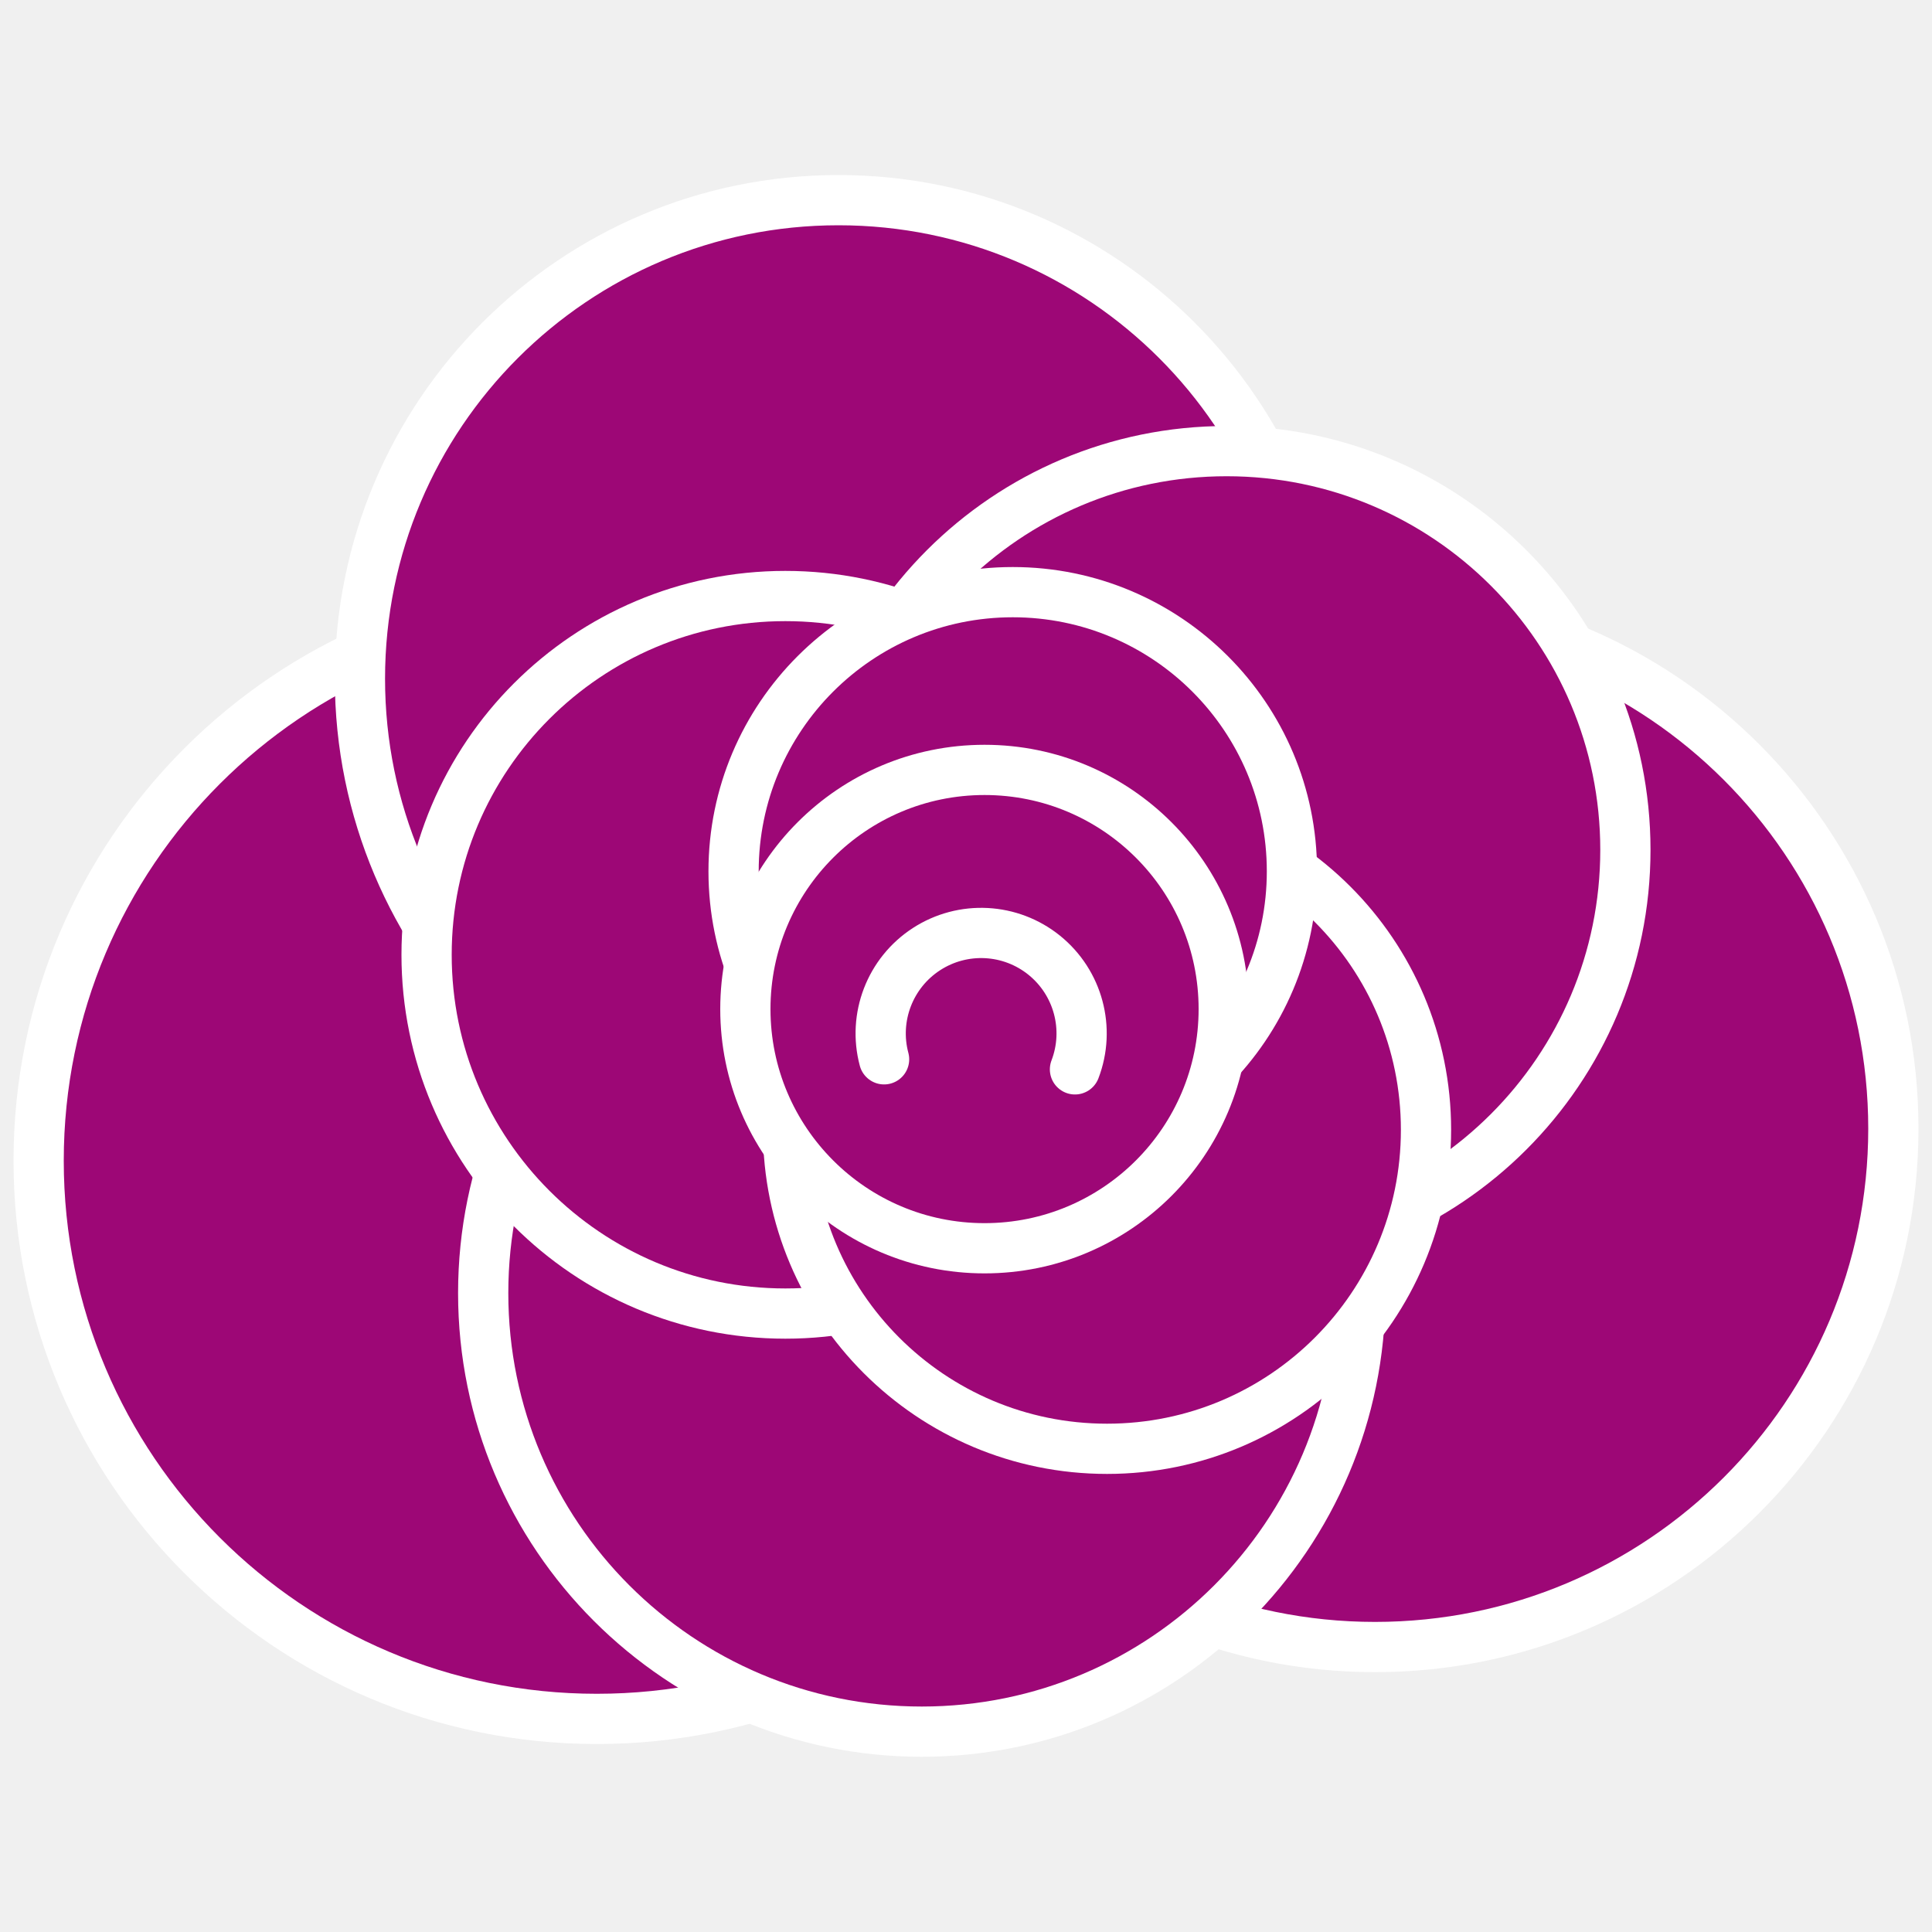
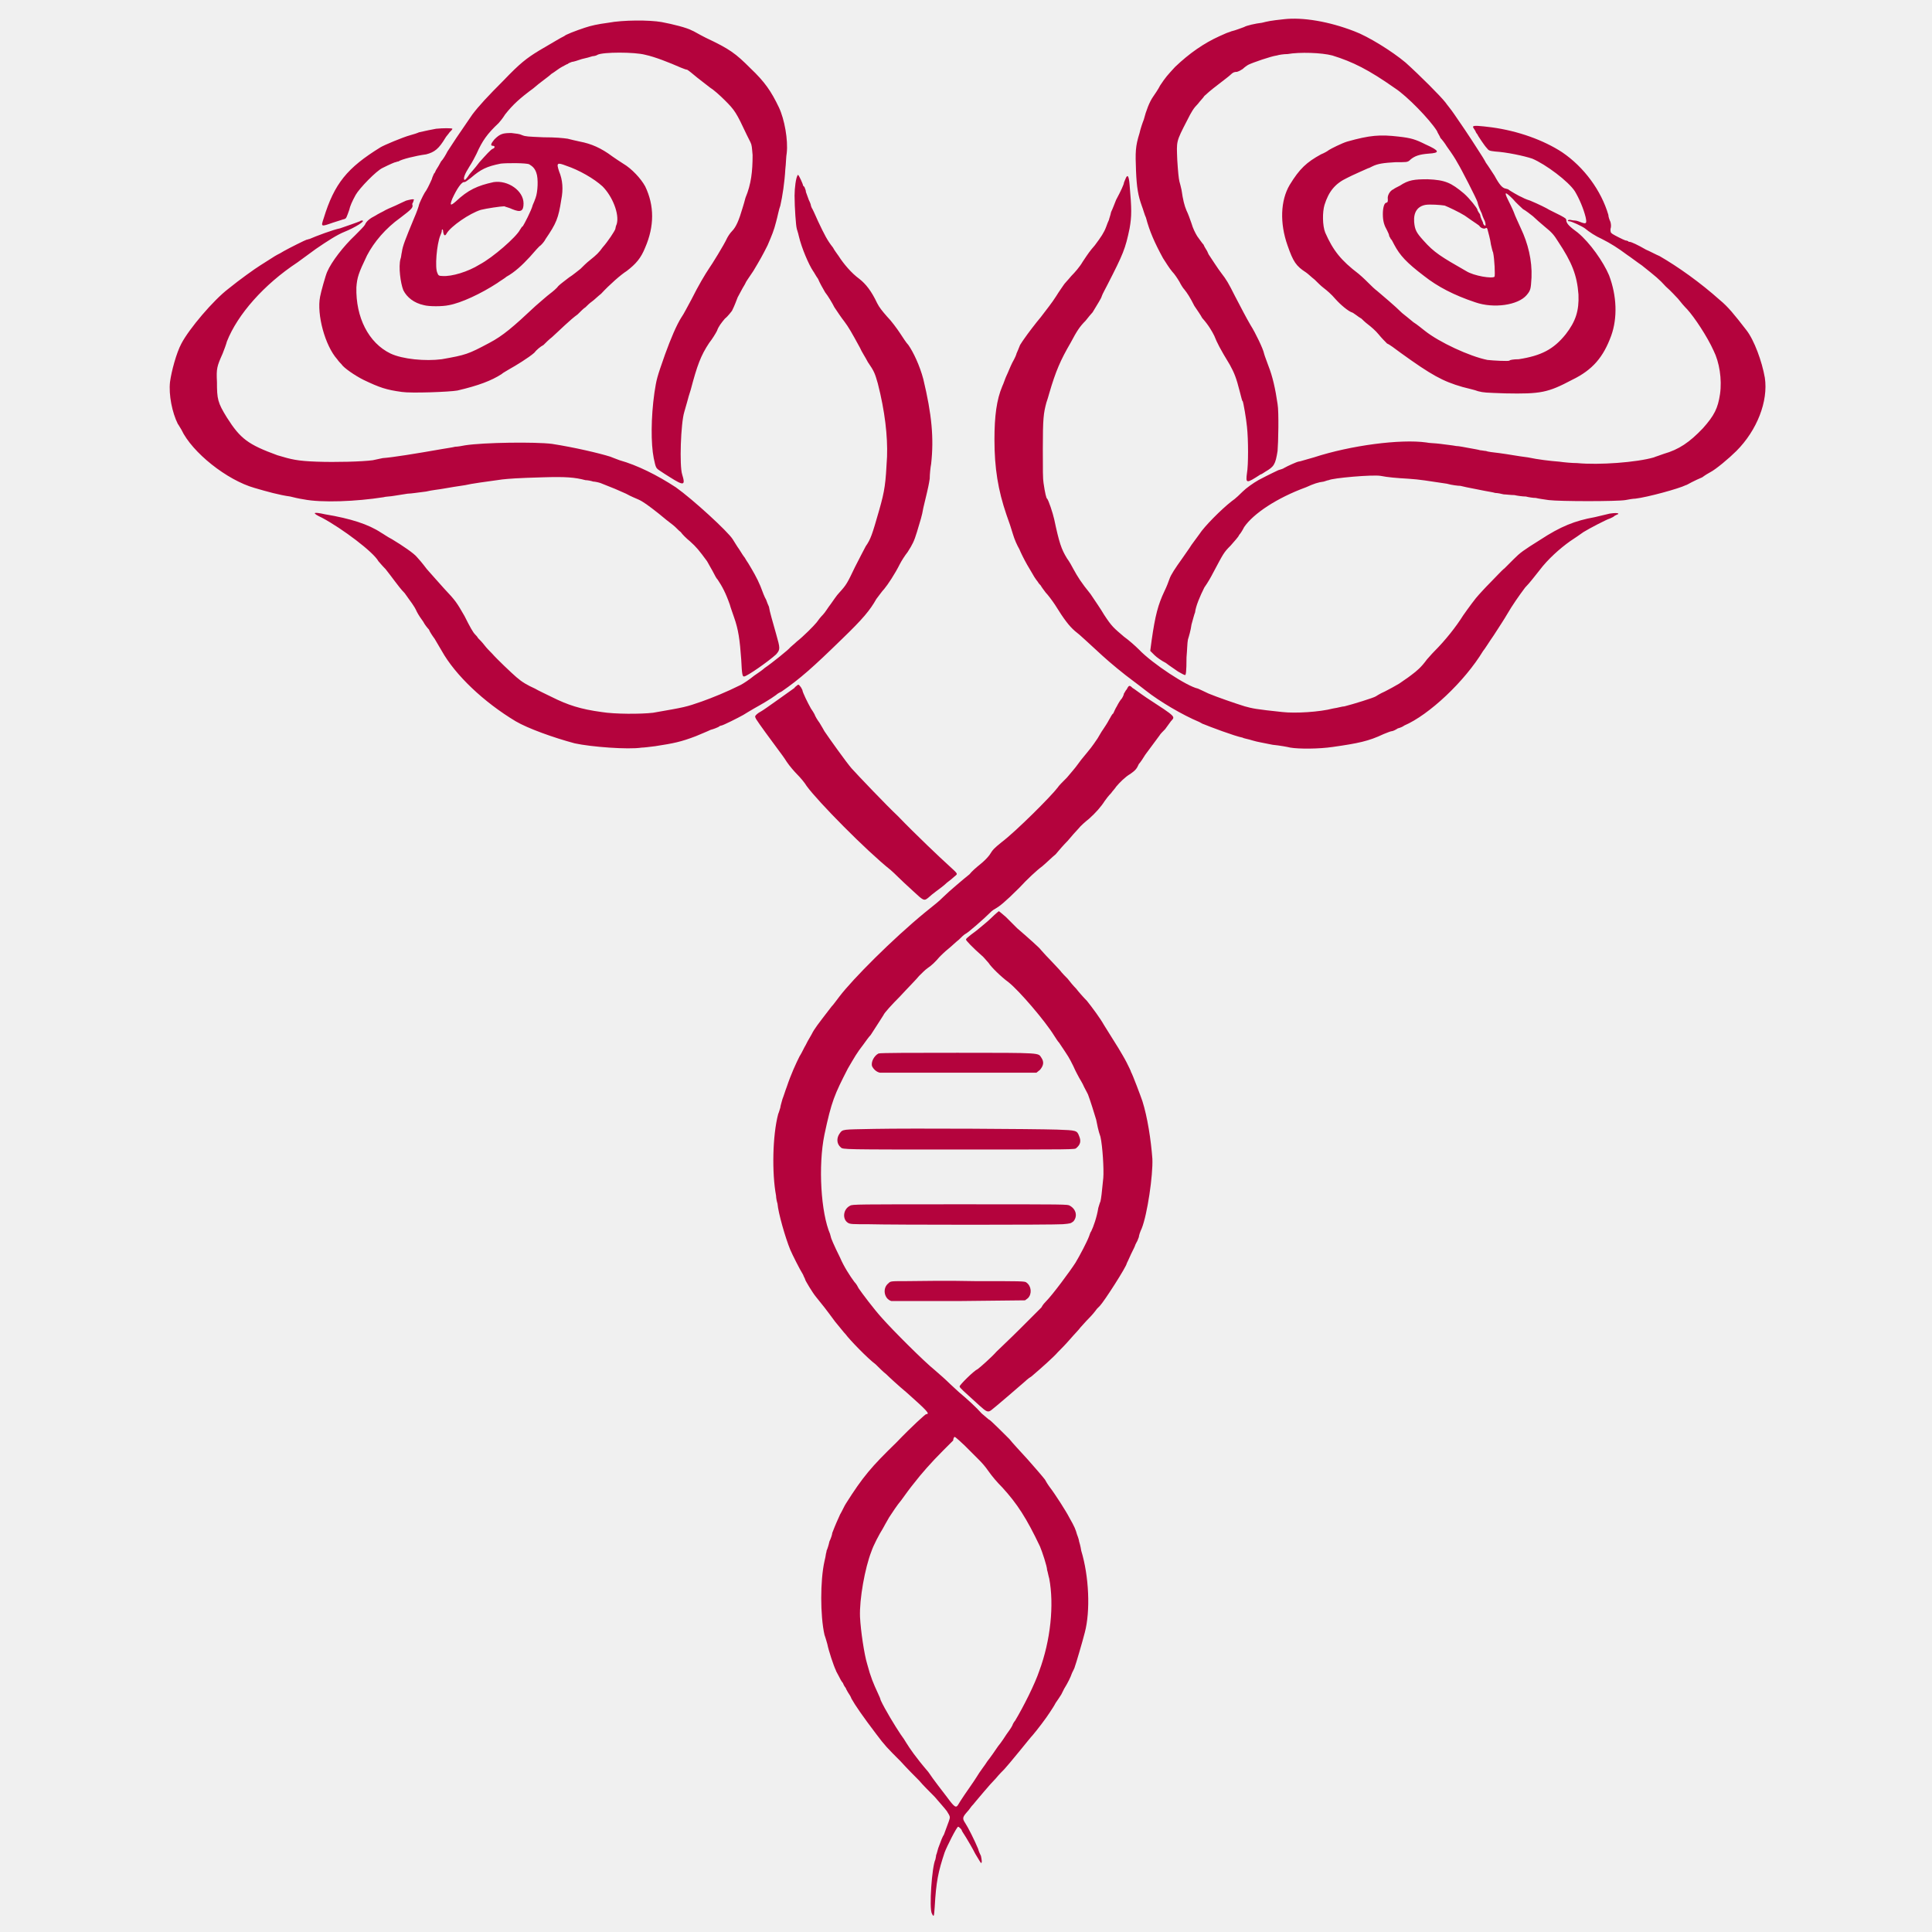
- <svg xmlns="http://www.w3.org/2000/svg" viewBox="0 0 100 100" fill="#9D0776">
-   <g fill="#9D0776" stroke="#fff" stroke-width="2.6">
-     <circle cx="30.89" cy="60.08" r="28.89" />
-     <circle cx="71.17" cy="58.42" r="26.83" />
-     <circle cx="43.4" cy="35.13" r="24.77" />
-     <circle cx="47.71" cy="66.93" r="22.7" />
-     <circle cx="63.49" cy="43.99" r="20.64" />
-     <circle cx="40.65" cy="49.42" r="18.57" />
-     <circle cx="57.3" cy="58.48" r="16.51" />
-     <circle cx="52.42" cy="45.1" r="14.45" />
-     <circle cx="50.96" cy="52.23" r="12.38" />
-     <path fill="none" stroke-linecap="round" d="M45.76 54.83A5.2 5.2 0 1 1 55.64 55.35" />
-   </g>
+ <svg xmlns="http://www.w3.org/2000/svg" viewBox="0 0 679 679">
+   <path fill="#B4033D" transform="translate(53 679) scale(0.25 -0.25)" d="M1593 2689 c-19 -2 -23 -3 -31 -5 -9 -1 -22 -4 -25 -6 -3 -1 -13 -5 -18 -6 -2 -1 -6 -2 -8 -3 -2 -1 -7 -3 -9 -4 -22 -10 -42 -24 -62 -43 -11 -12 -13 -14 -21 -26 -3 -6 -8 -13 -10 -16 -5 -7 -10 -20 -13 -32 -2 -5 -5 -14 -6 -19 -6 -19 -6 -27 -5 -53 1 -24 3 -35 8 -49 2 -5 4 -13 6 -17 5 -19 12 -35 24 -57 4 -6 8 -13 13 -19 3 -3 7 -9 10 -14 2 -4 5 -9 7 -11 4 -5 8 -11 14 -23 4 -6 9 -13 11 -17 9 -10 14 -19 17 -25 4 -10 8 -18 22 -41 6 -11 9 -18 14 -38 2 -7 3 -13 4 -13 1 -2 5 -25 6 -36 2 -18 2 -54 0 -65 -2 -15 -1 -15 19 -2 1 0 4 2 7 4 12 7 14 10 17 29 1 11 2 55 0 66 -3 21 -7 39 -13 54 -2 6 -5 13 -6 17 -1 6 -12 29 -19 40 -7 12 -12 22 -22 41 -9 18 -12 23 -19 32 -4 5 -15 22 -17 25 -1 1 -2 4 -3 6 -1 2 -4 6 -5 9 -2 2 -6 8 -9 12 -3 5 -6 11 -8 18 -2 6 -5 14 -7 18 -3 7 -5 15 -7 29 -1 4 -2 9 -3 12 -1 4 -2 14 -3 30 -1 27 -2 25 14 56 6 12 9 17 15 23 3 4 8 9 9 11 2 2 10 9 18 15 9 7 17 13 19 15 3 3 5 4 9 4 3 1 5 2 8 4 2 2 6 5 8 6 6 3 32 12 40 13 3 1 10 2 15 2 17 3 48 2 63 -2 29 -9 51 -20 88 -46 17 -11 49 -44 59 -60 1 -3 4 -7 5 -10 2 -2 6 -7 9 -12 3 -4 7 -10 9 -13 2 -3 5 -8 6 -10 5 -8 27 -51 28 -55 1 -5 4 -12 6 -16 1 -3 2 -6 3 -8 3 -5 3 -11 1 -9 -1 1 -2 2 -2 3 0 1 -1 3 -2 5 -1 2 -2 5 -2 6 0 1 -1 3 -2 4 -1 2 -2 3 -2 4 0 2 -11 16 -19 23 -18 15 -26 19 -51 20 -19 0 -27 -1 -39 -9 -4 -2 -8 -4 -9 -5 -5 -2 -9 -9 -8 -14 0 -4 0 -4 -2 -5 -3 0 -5 -7 -5 -16 0 -10 2 -16 6 -23 1 -2 3 -6 3 -8 1 -2 2 -3 2 -4 1 0 3 -4 5 -8 8 -15 17 -25 42 -44 19 -15 42 -27 72 -37 26 -9 60 -4 72 10 6 7 6 9 7 25 1 24 -5 48 -15 69 -3 7 -8 17 -10 23 -2 5 -6 13 -8 17 -6 12 -4 12 7 1 4 -5 11 -11 14 -14 4 -2 10 -7 14 -10 3 -3 11 -10 17 -15 10 -8 13 -12 18 -20 20 -30 27 -48 29 -75 1 -23 -4 -38 -18 -56 -17 -21 -34 -30 -66 -35 -7 0 -13 -1 -13 -2 -2 -1 -22 0 -31 1 -25 5 -68 25 -88 41 -4 3 -11 9 -16 12 -5 4 -12 10 -16 13 -10 10 -28 25 -35 31 -4 3 -8 7 -11 10 -2 2 -9 9 -15 14 -25 19 -36 33 -47 58 -4 10 -4 29 -1 39 6 19 15 30 32 38 2 1 10 5 17 8 7 3 13 6 14 6 0 0 2 1 4 2 8 4 16 5 33 6 15 0 16 0 19 2 7 7 15 9 27 10 17 1 16 4 -4 13 -14 7 -20 9 -38 11 -26 3 -40 2 -72 -7 -7 -2 -23 -10 -26 -12 -1 -1 -6 -4 -11 -6 -20 -11 -30 -20 -44 -43 -13 -22 -14 -54 -3 -85 8 -23 12 -29 26 -38 3 -2 8 -7 12 -10 4 -4 9 -9 13 -12 4 -3 11 -9 16 -15 8 -9 18 -17 23 -19 2 0 10 -7 14 -9 1 -1 5 -5 9 -8 4 -3 11 -9 15 -14 4 -5 10 -11 12 -13 3 -1 11 -7 19 -13 43 -31 59 -40 87 -48 7 -2 17 -4 22 -6 8 -2 10 -2 38 -3 50 -1 60 1 94 19 29 14 44 32 55 62 9 25 8 56 -3 85 -8 19 -27 46 -44 60 -11 8 -15 12 -16 16 0 4 -1 4 -8 8 -14 7 -14 7 -16 8 -3 2 -15 8 -27 13 -3 1 -6 2 -8 3 -2 1 -4 2 -4 2 -1 0 -17 9 -19 11 -1 0 -3 1 -4 1 -4 1 -8 5 -15 18 -4 6 -9 14 -12 18 -2 4 -7 12 -11 18 -12 19 -27 41 -34 51 -4 6 -10 13 -12 16 -7 9 -36 38 -56 56 -19 16 -53 37 -72 44 -36 14 -73 20 -99 17z m226 -262 c5 -2 20 -9 28 -14 14 -10 21 -14 21 -15 2 -3 7 -4 8 -3 2 1 2 1 3 -1 1 -4 4 -14 5 -22 1 -4 2 -9 3 -11 2 -9 3 -32 2 -34 -3 -3 -29 1 -40 8 -35 20 -45 26 -60 43 -10 11 -12 15 -13 26 -1 14 5 22 16 24 6 1 21 0 27 -1z M643 2684 c-15 -2 -24 -4 -33 -7 -12 -4 -28 -10 -29 -12 -1 0 -2 -1 -2 -1 -1 0 -14 -8 -33 -19 -18 -11 -27 -18 -50 -42 -22 -22 -35 -36 -44 -48 -20 -29 -28 -41 -35 -52 -2 -4 -6 -11 -9 -14 -2 -4 -5 -9 -7 -12 -1 -2 -2 -5 -3 -5 0 -1 -2 -4 -3 -8 -4 -9 -7 -15 -10 -19 -3 -5 -8 -16 -8 -17 0 -1 -3 -10 -7 -19 -12 -29 -16 -39 -17 -47 -1 -4 -1 -8 -2 -10 -3 -11 0 -34 4 -44 5 -10 15 -18 29 -21 7 -2 26 -2 35 0 17 3 45 16 68 31 4 3 11 7 13 9 11 6 22 16 33 28 7 8 13 15 15 16 2 2 5 5 7 9 15 22 18 29 22 55 3 15 2 28 -3 40 -4 12 -3 13 10 8 18 -6 39 -18 51 -29 14 -14 24 -39 20 -53 -1 -2 -2 -6 -2 -7 -1 -3 -10 -17 -18 -26 -5 -7 -8 -10 -18 -18 -4 -3 -10 -9 -13 -12 -4 -3 -11 -9 -16 -12 -5 -4 -12 -9 -15 -12 -2 -3 -8 -8 -12 -11 -4 -3 -13 -11 -20 -17 -32 -30 -46 -42 -65 -52 -30 -16 -33 -17 -67 -23 -23 -3 -55 0 -72 8 -31 15 -49 51 -48 93 1 14 3 20 15 45 10 19 26 38 47 53 16 12 17 14 17 17 -1 2 0 4 1 5 0 2 1 3 1 3 0 2 -7 0 -11 -1 -2 -1 -9 -4 -15 -7 -7 -3 -14 -6 -17 -8 -2 -1 -8 -4 -11 -6 -8 -4 -13 -8 -15 -13 -1 -2 -8 -9 -14 -15 -16 -15 -33 -37 -39 -51 -2 -4 -9 -29 -10 -35 -5 -25 7 -69 24 -88 2 -3 5 -6 6 -7 3 -5 19 -16 31 -22 23 -11 32 -14 54 -17 13 -2 67 0 78 2 30 7 48 14 62 23 2 2 8 5 11 7 9 5 27 16 35 23 3 4 9 9 13 11 3 3 8 8 12 11 10 9 26 25 36 32 4 4 9 9 11 10 2 2 6 6 9 8 3 2 9 8 13 11 12 13 28 27 36 32 13 10 20 18 26 33 13 30 13 59 0 86 -6 11 -19 25 -31 32 -5 3 -12 8 -15 10 -16 12 -30 18 -46 21 -5 1 -13 3 -17 4 -7 1 -17 2 -34 2 -22 1 -25 1 -30 3 -4 2 -8 2 -15 3 -12 0 -16 -1 -24 -9 -5 -6 -6 -9 -2 -9 3 0 3 -3 0 -4 -3 -1 -10 -9 -19 -19 -3 -4 -7 -9 -8 -10 -2 -2 -4 -5 -6 -7 -4 -6 -6 -8 -7 -8 -2 2 0 8 7 19 4 6 8 14 10 18 8 18 15 28 31 43 1 1 6 7 9 12 11 14 21 23 40 37 9 8 21 16 25 20 5 3 11 8 15 10 4 2 7 4 8 4 1 1 3 2 6 3 2 0 8 2 14 4 5 1 12 3 15 4 2 0 6 1 7 2 8 4 52 4 67 0 14 -3 34 -11 50 -18 3 -1 7 -3 9 -3 2 -1 8 -6 14 -11 5 -4 14 -11 18 -14 5 -3 14 -11 21 -18 14 -14 16 -17 31 -49 2 -4 4 -8 5 -10 2 -4 2 -7 3 -18 0 -23 -2 -41 -10 -60 -1 -4 -3 -11 -4 -14 -5 -17 -9 -27 -15 -33 -3 -3 -6 -8 -7 -10 -4 -9 -22 -38 -25 -42 -6 -9 -15 -24 -25 -44 -5 -9 -11 -21 -14 -25 -7 -11 -15 -30 -23 -52 -12 -34 -12 -35 -15 -54 -5 -35 -5 -72 -1 -92 3 -14 3 -14 9 -18 3 -2 9 -6 14 -9 19 -12 22 -12 17 4 -4 12 -2 72 3 88 1 4 3 10 4 14 1 4 3 11 5 17 9 34 14 48 26 66 4 5 9 13 11 17 2 6 6 11 11 17 5 4 9 10 10 11 4 8 6 14 8 19 2 4 5 9 7 13 2 3 4 7 4 7 0 1 5 8 11 17 9 15 13 22 20 36 6 14 9 21 12 33 2 7 4 18 6 23 3 13 6 33 7 51 1 8 1 18 2 23 2 18 -3 47 -11 64 -11 23 -20 36 -40 55 -21 21 -29 27 -63 43 -10 5 -18 10 -19 10 -7 4 -27 9 -43 12 -17 3 -54 3 -75 -1z m-111 -199 c5 -3 8 -6 10 -12 3 -8 2 -27 -1 -35 -1 -3 -3 -8 -4 -10 -2 -8 -12 -27 -14 -30 -2 -1 -3 -4 -4 -5 -5 -10 -38 -39 -57 -49 -16 -10 -39 -17 -52 -16 -5 0 -6 1 -7 4 -4 7 -1 41 4 53 1 2 2 5 2 6 0 4 2 3 2 -1 1 -6 3 -6 5 -2 6 10 32 28 48 33 8 2 28 5 33 5 2 -1 7 -2 11 -4 12 -5 16 -3 16 8 0 18 -22 33 -42 30 -23 -5 -36 -11 -53 -27 -8 -7 -9 -6 -5 4 6 13 13 24 17 23 1 0 4 2 9 6 14 12 22 16 42 20 9 1 36 1 40 -1z M1859 2538 c-1 0 1 -3 3 -6 1 -3 3 -5 3 -5 0 -1 10 -16 13 -19 3 -4 4 -4 12 -5 16 -1 40 -6 52 -10 19 -8 51 -32 60 -46 6 -10 12 -24 15 -36 2 -9 1 -10 -5 -8 -3 1 -7 3 -10 3 -3 0 -6 1 -7 1 -1 0 -2 0 -3 -1 0 -1 1 -1 2 -1 3 0 18 -7 22 -10 6 -5 15 -11 24 -15 12 -6 23 -13 35 -22 6 -4 15 -11 21 -15 20 -16 24 -19 34 -30 7 -6 14 -14 17 -17 3 -4 9 -11 13 -15 10 -11 28 -38 37 -58 8 -16 12 -40 9 -61 -3 -20 -8 -30 -24 -48 -19 -20 -34 -30 -55 -36 -5 -2 -12 -4 -14 -5 -24 -7 -77 -11 -108 -8 -7 0 -18 1 -25 2 -13 1 -30 3 -44 6 -16 2 -25 4 -40 6 -9 1 -17 2 -19 3 -2 0 -6 1 -8 1 -3 1 -10 2 -15 3 -6 1 -15 3 -19 3 -5 1 -15 2 -22 3 -7 1 -16 1 -20 2 -36 5 -106 -4 -158 -21 -4 -1 -10 -3 -14 -4 -3 -1 -7 -2 -8 -2 -1 0 -15 -6 -20 -9 -1 -1 -5 -2 -8 -3 -4 -2 -11 -5 -28 -14 -7 -4 -17 -11 -22 -16 -3 -3 -10 -10 -16 -14 -14 -11 -38 -35 -45 -46 -3 -4 -8 -11 -11 -15 -3 -5 -9 -13 -13 -19 -10 -14 -16 -23 -18 -29 -1 -3 -4 -11 -7 -17 -9 -19 -13 -34 -18 -69 l-2 -15 6 -6 c3 -3 10 -8 16 -11 5 -4 13 -9 17 -12 5 -3 9 -5 10 -5 1 0 2 4 2 25 1 11 1 20 2 25 1 3 4 13 5 21 2 7 4 15 5 17 1 9 7 23 13 35 5 7 10 16 12 20 15 28 15 29 25 39 5 6 11 12 12 15 2 2 5 7 7 11 13 19 46 41 87 56 11 5 17 7 25 8 3 1 6 2 7 2 5 3 62 8 73 6 10 -2 22 -3 39 -4 16 -1 27 -3 54 -7 7 -2 16 -3 19 -3 4 -1 8 -2 34 -7 5 -1 12 -2 15 -3 3 0 8 -1 12 -2 3 0 10 -1 15 -1 4 -1 12 -2 16 -2 4 -1 10 -2 14 -2 4 -1 11 -2 18 -3 16 -2 96 -2 108 0 5 1 11 2 14 2 17 2 61 14 71 19 1 0 4 2 8 4 4 2 10 5 15 7 4 3 9 6 11 7 8 4 27 20 37 30 29 29 45 70 40 103 -4 23 -15 53 -26 67 -17 22 -26 33 -37 42 -28 25 -59 47 -85 62 -5 2 -14 7 -19 9 -12 7 -21 11 -23 11 -1 0 -2 0 -2 1 -1 0 -2 1 -4 1 -3 1 -15 7 -18 9 -3 2 -3 3 -3 7 1 3 1 6 0 10 -1 2 -3 7 -3 10 -10 34 -34 67 -65 88 -26 17 -62 30 -99 35 -16 2 -26 3 -26 1z M401 2535 c-6 -1 -15 -3 -24 -5 -2 -1 -8 -3 -12 -4 -11 -3 -37 -14 -42 -17 -47 -29 -65 -51 -80 -100 -4 -12 -4 -12 13 -6 7 2 15 5 16 5 3 1 3 2 7 13 1 5 4 12 9 21 5 9 29 34 38 38 10 5 17 8 18 8 1 0 2 1 4 1 4 3 24 8 39 10 12 3 18 8 27 23 1 2 4 5 6 8 2 2 4 4 4 5 -1 1 -13 1 -23 0z M909 2469 c-2 -3 -4 -17 -4 -28 0 -17 2 -43 3 -46 0 -1 2 -6 3 -11 4 -17 14 -40 20 -49 1 -1 4 -7 7 -11 2 -5 7 -14 10 -19 4 -5 10 -15 13 -21 4 -6 10 -15 14 -20 6 -8 10 -15 22 -37 2 -5 8 -14 11 -20 9 -13 10 -16 14 -30 10 -39 14 -74 13 -103 -2 -38 -3 -47 -11 -75 -10 -35 -12 -41 -19 -51 -2 -4 -9 -17 -15 -29 -11 -23 -12 -25 -22 -36 -4 -4 -9 -12 -12 -16 -4 -5 -8 -12 -11 -15 -3 -3 -7 -8 -9 -11 -4 -5 -19 -20 -28 -27 -3 -3 -7 -6 -9 -8 -2 -3 -27 -23 -36 -29 -2 -2 -9 -7 -15 -11 -6 -5 -15 -11 -19 -13 -20 -10 -40 -18 -54 -23 -23 -8 -23 -8 -69 -16 -17 -2 -54 -2 -72 1 -30 4 -48 10 -70 21 -8 4 -19 9 -24 12 -11 5 -18 9 -26 16 -7 6 -28 26 -34 33 -3 3 -8 8 -11 12 -3 4 -7 8 -9 10 -1 2 -3 4 -4 5 -3 3 -7 10 -15 26 -11 19 -12 21 -29 39 -7 8 -18 20 -24 27 -6 8 -12 15 -14 17 -4 5 -20 16 -35 25 -6 3 -13 8 -15 9 -18 12 -43 20 -79 26 -18 4 -19 2 -4 -5 28 -15 72 -48 79 -61 1 -1 5 -6 10 -11 4 -5 10 -13 13 -17 3 -4 9 -12 14 -17 9 -13 13 -17 17 -26 2 -4 6 -10 9 -14 2 -4 6 -9 8 -11 1 -3 5 -9 8 -13 3 -5 7 -12 10 -17 19 -34 59 -72 104 -99 17 -10 53 -23 83 -31 23 -5 75 -9 94 -6 3 0 11 1 19 2 26 4 36 6 57 14 7 3 17 7 21 9 4 1 9 3 11 4 1 1 3 2 4 2 2 0 24 11 31 15 3 2 10 6 15 9 9 5 23 13 31 19 2 2 6 4 8 5 26 18 44 34 85 74 29 28 39 40 48 56 4 5 8 11 11 14 5 6 15 21 22 35 2 4 7 12 11 17 7 11 9 15 13 28 5 17 7 22 9 34 2 8 4 17 5 21 1 4 3 13 4 20 0 6 1 16 2 21 4 36 1 69 -11 119 -5 19 -14 38 -21 48 -3 3 -8 11 -12 17 -4 6 -12 17 -18 23 -7 8 -11 13 -14 19 -8 17 -16 27 -25 34 -11 8 -22 21 -29 32 -2 3 -6 8 -8 12 -8 10 -12 18 -21 37 -4 9 -8 18 -9 19 0 1 -1 2 -1 3 0 1 -1 4 -3 8 -1 3 -3 8 -4 11 0 3 -2 6 -2 7 -1 1 -2 2 -2 2 0 2 -6 15 -7 15 -1 0 -1 0 -1 -1z M1370 2464 c-1 -2 -2 -5 -2 -5 0 -2 -4 -11 -11 -24 -2 -5 -5 -13 -7 -17 -1 -5 -3 -10 -3 -11 -1 -2 -3 -7 -4 -10 -3 -8 -7 -14 -16 -26 -7 -8 -9 -11 -17 -23 -4 -7 -11 -15 -16 -20 -4 -5 -10 -11 -11 -13 -2 -3 -7 -10 -10 -15 -7 -11 -13 -18 -22 -30 -6 -7 -19 -24 -23 -30 -2 -3 -3 -4 -6 -9 -1 -3 -5 -12 -5 -12 0 -1 -2 -6 -6 -13 -3 -6 -6 -14 -8 -18 -2 -4 -4 -11 -6 -15 -8 -19 -11 -42 -11 -75 0 -40 5 -71 17 -106 3 -8 7 -20 9 -27 2 -7 6 -16 9 -21 2 -5 7 -15 11 -22 4 -7 9 -15 10 -17 2 -3 4 -6 5 -7 1 -2 3 -4 4 -5 1 -2 4 -6 7 -10 3 -3 9 -11 13 -17 13 -21 20 -30 28 -37 8 -6 18 -16 39 -35 11 -10 29 -25 44 -36 4 -3 12 -9 17 -13 19 -15 51 -34 75 -44 2 -1 5 -3 6 -3 7 -3 44 -17 55 -19 1 -1 8 -2 14 -4 6 -2 19 -4 28 -6 10 -1 21 -3 25 -4 12 -2 40 -2 60 1 35 5 50 8 71 18 5 2 10 4 11 4 2 0 6 2 9 4 4 1 8 3 9 4 35 15 85 62 111 105 2 2 8 12 15 22 9 14 15 23 19 30 7 12 16 25 25 37 7 7 15 18 20 24 12 16 29 31 43 41 6 4 15 10 19 13 8 5 33 18 37 19 2 1 5 2 7 4 2 1 4 2 4 2 1 0 1 0 1 1 -1 1 -5 1 -12 0 -4 -1 -13 -3 -21 -5 -28 -5 -48 -13 -77 -32 -24 -15 -28 -18 -37 -27 -4 -4 -10 -10 -13 -13 -3 -2 -12 -12 -20 -20 -8 -8 -15 -16 -16 -17 -4 -4 -15 -19 -22 -29 -10 -16 -25 -35 -41 -51 -4 -4 -8 -9 -10 -11 -8 -11 -14 -16 -22 -22 -5 -4 -13 -9 -17 -12 -5 -3 -14 -8 -20 -11 -7 -3 -13 -7 -13 -7 -3 -2 -32 -11 -44 -14 -3 0 -9 -2 -16 -3 -19 -5 -53 -7 -71 -5 -38 4 -42 5 -53 8 -13 4 -39 13 -51 18 -6 3 -13 6 -15 7 -15 3 -64 35 -83 55 -5 5 -14 13 -21 18 -14 12 -17 14 -28 31 -4 7 -13 20 -19 29 -13 16 -18 24 -24 35 -2 4 -6 11 -9 15 -8 13 -11 22 -18 55 -2 9 -8 27 -10 29 -1 0 -3 8 -5 22 -1 6 -1 18 -1 48 0 43 1 50 5 65 1 3 3 9 4 13 9 31 16 47 30 71 9 17 13 23 21 31 4 5 8 10 10 12 7 12 12 19 13 23 1 3 5 10 8 16 22 43 25 50 31 79 3 17 3 27 0 61 -1 13 -3 16 -6 8z M294 2405 c-2 -1 -22 -8 -28 -10 -10 -2 -34 -11 -43 -15 -1 0 -3 -1 -4 -1 -1 0 -25 -12 -32 -16 -3 -2 -7 -4 -9 -5 -4 -2 -11 -7 -24 -15 -8 -5 -29 -20 -45 -33 -21 -16 -55 -56 -66 -77 -7 -13 -14 -39 -16 -54 -2 -18 3 -43 11 -59 1 -1 3 -5 5 -8 15 -32 64 -71 103 -82 17 -5 35 -10 50 -12 4 -1 12 -3 19 -4 25 -5 74 -3 112 3 3 1 10 1 15 2 5 1 14 2 19 3 5 0 17 2 26 3 8 2 19 3 24 4 11 2 18 3 31 5 8 2 30 5 52 8 9 1 21 2 57 3 32 1 45 0 60 -4 3 0 8 -1 11 -2 2 0 7 -1 10 -2 18 -7 25 -10 36 -15 7 -4 15 -7 17 -8 7 -3 15 -9 29 -20 7 -6 16 -13 20 -16 4 -3 8 -8 11 -10 2 -3 8 -9 13 -13 9 -8 13 -13 24 -28 2 -4 7 -12 10 -18 1 -2 3 -6 5 -8 6 -9 11 -18 17 -35 1 -4 4 -12 6 -18 6 -17 8 -31 10 -59 1 -23 2 -24 4 -24 4 0 34 21 45 31 6 7 6 8 0 29 -5 18 -9 31 -10 38 -1 2 -3 7 -4 10 -2 3 -5 11 -8 19 -5 12 -11 22 -17 32 -2 3 -4 6 -5 8 -1 1 -5 7 -8 12 -3 4 -7 11 -9 14 -7 11 -56 56 -80 73 -26 17 -54 31 -79 38 -5 2 -11 4 -13 5 -16 5 -50 13 -82 18 -24 3 -96 2 -122 -2 -5 -1 -11 -2 -14 -2 -4 -1 -11 -2 -17 -3 -40 -7 -71 -12 -85 -13 -4 -1 -10 -2 -14 -3 -15 -2 -52 -3 -79 -2 -27 1 -35 3 -55 9 -41 15 -52 23 -71 53 -13 21 -14 26 -14 50 -1 19 0 22 8 40 2 5 5 13 6 17 15 38 52 80 99 111 7 5 19 14 26 19 16 11 30 20 40 24 15 6 31 16 25 16 -1 0 -2 0 -3 -1z M908 1752 c-1 -1 -3 -2 -3 -3 -3 -2 -43 -31 -47 -33 -2 -1 -5 -3 -6 -4 -3 -3 -3 -3 -1 -7 3 -5 22 -31 31 -43 3 -4 9 -12 12 -17 4 -6 11 -14 15 -18 4 -4 10 -11 13 -16 16 -22 84 -91 118 -118 7 -6 11 -11 32 -30 14 -13 15 -14 21 -9 2 2 7 6 11 9 4 3 11 8 15 12 4 3 9 7 11 9 5 4 5 3 -9 16 -9 8 -46 43 -71 69 -15 14 -57 58 -65 67 -7 8 -32 43 -38 52 -1 2 -4 7 -7 12 -3 4 -6 9 -7 12 -1 2 -3 5 -5 8 -4 7 -12 23 -12 26 -1 2 -2 4 -3 5 -2 3 -3 3 -5 1z M1372 1747 c-2 -2 -3 -5 -4 -6 0 -1 -1 -4 -3 -7 -2 -2 -5 -7 -7 -11 -2 -3 -4 -8 -5 -10 -2 -1 -4 -6 -6 -9 -2 -4 -6 -10 -8 -13 -3 -4 -6 -10 -8 -13 -2 -3 -8 -12 -14 -19 -6 -7 -13 -16 -15 -19 -2 -3 -9 -11 -14 -17 -6 -6 -12 -12 -13 -14 -9 -12 -59 -62 -79 -77 -11 -9 -12 -10 -17 -18 -3 -4 -8 -9 -13 -13 -5 -4 -12 -10 -15 -14 -4 -3 -12 -10 -18 -15 -6 -5 -15 -13 -19 -17 -7 -7 -10 -9 -26 -22 -45 -37 -101 -93 -120 -118 -4 -5 -8 -11 -11 -14 -20 -26 -24 -31 -28 -39 -1 -2 -3 -5 -4 -7 -2 -3 -4 -8 -6 -11 -2 -4 -5 -10 -7 -13 -5 -10 -12 -25 -18 -43 -2 -5 -4 -12 -6 -17 -1 -4 -3 -10 -3 -12 -1 -3 -2 -7 -3 -9 -8 -30 -9 -83 -3 -115 0 -3 1 -8 2 -11 1 -13 11 -48 18 -65 3 -7 13 -27 18 -35 1 -3 3 -6 3 -7 0 -1 10 -18 15 -24 3 -4 9 -11 12 -15 3 -4 10 -13 15 -20 6 -7 12 -15 15 -18 5 -7 31 -34 42 -42 4 -4 11 -11 15 -14 4 -4 17 -16 29 -26 28 -25 33 -30 27 -30 -1 0 -19 -16 -42 -40 -35 -34 -47 -48 -71 -86 -2 -3 -5 -10 -8 -15 -4 -9 -6 -13 -11 -26 0 -2 -2 -8 -4 -12 -1 -5 -3 -11 -4 -13 0 -2 -1 -4 -1 -5 0 -1 -1 -6 -2 -10 -6 -27 -6 -76 0 -103 1 -3 3 -9 4 -13 2 -10 9 -31 12 -37 0 -1 2 -4 4 -8 2 -4 4 -8 6 -10 1 -3 3 -6 4 -7 0 -1 2 -4 3 -6 2 -3 4 -6 5 -9 5 -9 16 -25 35 -50 12 -16 15 -19 34 -38 9 -10 21 -22 26 -27 5 -6 15 -16 22 -23 6 -7 14 -16 17 -20 5 -8 5 -8 3 -14 -2 -6 -5 -13 -7 -19 -2 -3 -4 -8 -8 -19 -1 -3 -2 -8 -3 -10 0 -2 -1 -5 -1 -6 -5 -10 -9 -69 -5 -76 3 -6 3 -4 4 9 2 36 5 50 14 77 3 8 17 36 19 36 1 0 5 -4 5 -5 0 -1 3 -5 6 -10 3 -5 9 -15 13 -23 4 -7 8 -13 8 -13 2 0 1 5 0 10 -1 2 -3 6 -4 10 -5 12 -14 30 -18 36 -4 6 -4 8 1 14 2 2 6 7 8 10 3 3 5 6 6 7 0 0 5 6 11 13 5 6 13 15 17 19 4 5 10 11 12 13 2 2 12 14 21 25 9 11 17 21 19 23 6 7 19 24 24 32 2 3 6 9 8 13 3 4 6 9 8 12 1 2 3 6 4 8 5 8 9 16 11 22 2 4 4 8 4 9 1 2 11 36 14 48 8 30 6 79 -5 115 -1 7 -3 13 -3 13 0 1 -1 5 -3 10 -2 7 -3 10 -11 24 -4 8 -20 33 -27 42 -3 4 -6 9 -7 11 -3 4 -16 19 -24 28 -11 12 -23 25 -26 29 -6 6 -25 25 -28 27 -1 0 -6 5 -11 9 -7 8 -20 20 -32 30 -3 3 -9 8 -13 12 -5 5 -14 13 -21 19 -15 12 -59 56 -74 73 -11 12 -29 36 -33 42 -1 2 -3 6 -6 9 -6 8 -15 22 -20 34 -9 18 -13 28 -13 29 0 1 -1 3 -1 4 -13 30 -17 96 -8 140 10 47 14 56 33 93 10 17 12 21 22 34 3 4 7 10 10 13 7 11 15 23 18 28 1 3 12 15 23 26 11 12 24 25 27 29 4 4 9 9 12 11 6 4 11 9 17 16 2 2 7 7 12 11 5 4 11 10 15 13 3 3 7 7 9 8 3 1 26 21 37 32 1 1 4 3 6 4 5 3 12 8 33 29 11 12 25 25 32 30 6 5 14 13 19 17 4 5 12 14 17 19 5 6 12 14 15 17 3 4 10 10 15 14 9 8 17 17 22 25 2 3 6 8 9 11 2 3 6 7 7 9 5 6 13 14 20 18 7 5 9 7 12 14 2 2 6 8 9 13 11 15 17 23 20 27 1 2 5 6 8 9 2 3 6 8 8 11 6 7 9 5 -34 33 -9 6 -18 13 -20 14 -4 4 -5 4 -8 -2z m-207 -1084 c4 -4 9 -10 11 -13 7 -10 14 -18 21 -25 21 -23 34 -43 53 -83 3 -7 10 -28 10 -33 1 -3 2 -9 3 -12 7 -37 2 -87 -14 -130 -6 -18 -22 -50 -34 -70 -1 -1 -3 -4 -4 -7 -2 -4 -6 -9 -8 -12 -2 -3 -7 -11 -12 -17 -4 -6 -11 -16 -15 -21 -3 -5 -11 -15 -15 -22 -5 -8 -13 -19 -17 -25 -4 -6 -8 -12 -9 -14 -3 -5 -5 -4 -16 11 -6 8 -18 23 -26 35 -18 21 -26 33 -31 41 -1 2 -5 8 -8 12 -8 12 -22 35 -28 48 0 1 -2 6 -4 10 -6 13 -10 22 -15 41 -4 13 -9 46 -10 66 -1 25 7 69 16 92 3 9 11 24 16 32 1 2 5 9 9 16 4 6 11 17 17 24 5 7 13 18 18 24 10 13 24 29 41 46 8 8 14 14 14 14 0 1 0 2 1 4 1 2 1 2 15 -11 8 -8 17 -17 21 -21z M1182 1426 c-5 -5 -15 -13 -21 -18 -15 -11 -15 -12 -15 -13 0 -1 8 -10 24 -24 3 -3 6 -7 8 -9 3 -5 17 -19 28 -27 15 -12 51 -54 64 -75 2 -3 5 -8 7 -10 14 -21 13 -19 20 -33 3 -7 7 -14 8 -16 1 -2 5 -8 7 -13 3 -6 6 -11 6 -12 2 -5 9 -27 11 -34 1 -5 3 -16 6 -24 3 -13 5 -46 4 -58 -2 -21 -3 -29 -4 -33 -1 -2 -2 -6 -3 -9 -2 -13 -7 -27 -10 -33 -1 -1 -2 -4 -3 -7 -3 -8 -13 -27 -19 -37 -7 -11 -32 -45 -42 -55 -1 -1 -4 -4 -6 -8 -3 -3 -17 -17 -30 -30 -14 -14 -29 -28 -33 -32 -7 -8 -24 -23 -27 -25 -5 -2 -25 -22 -25 -24 0 -2 5 -6 28 -27 10 -9 12 -10 17 -6 3 2 46 39 47 40 0 0 4 4 9 7 13 11 32 28 37 34 3 3 11 11 17 18 6 7 13 14 15 17 2 2 7 8 12 13 4 4 9 10 11 13 2 2 4 4 4 4 6 6 38 56 38 60 0 0 3 6 6 13 3 6 6 12 6 13 0 0 1 2 2 4 1 1 2 5 3 7 0 2 2 8 4 12 8 20 16 75 15 98 -2 27 -7 59 -14 81 -2 6 -14 38 -16 41 0 1 -3 7 -6 13 -3 6 -9 16 -12 21 -5 8 -13 21 -20 32 -5 9 -16 24 -24 34 -5 5 -12 13 -15 17 -4 4 -9 10 -12 14 -3 3 -8 8 -11 12 -3 3 -10 11 -15 16 -6 6 -11 12 -12 13 -1 2 -19 18 -33 30 -4 4 -11 11 -16 16 -5 4 -9 8 -10 8 0 0 -5 -4 -10 -9z M1023 1235 c-6 -3 -11 -12 -9 -18 2 -4 6 -8 11 -9 2 0 52 0 112 0 l108 0 5 4 c5 6 6 11 2 17 -5 7 3 7 -118 7 -60 0 -109 0 -111 -1z M1017 1129 c-46 -1 -44 0 -49 -7 -4 -6 -4 -14 2 -19 3 -3 3 -3 166 -3 163 0 163 0 165 2 6 5 7 10 4 17 -3 8 -4 8 -31 9 -32 1 -204 2 -257 1z M983 1021 c-10 -5 -11 -19 -3 -24 3 -2 7 -2 28 -2 34 -1 261 -1 274 0 11 1 11 1 15 4 6 7 4 17 -5 22 -3 2 -3 2 -155 2 -145 0 -151 0 -154 -2z M1063 915 c-23 0 -23 0 -26 -3 -9 -7 -6 -22 4 -25 2 0 44 0 95 0 l93 1 4 3 c6 6 5 17 -2 22 -2 2 -7 2 -73 2 -40 1 -82 0 -95 0z" />
</svg>
